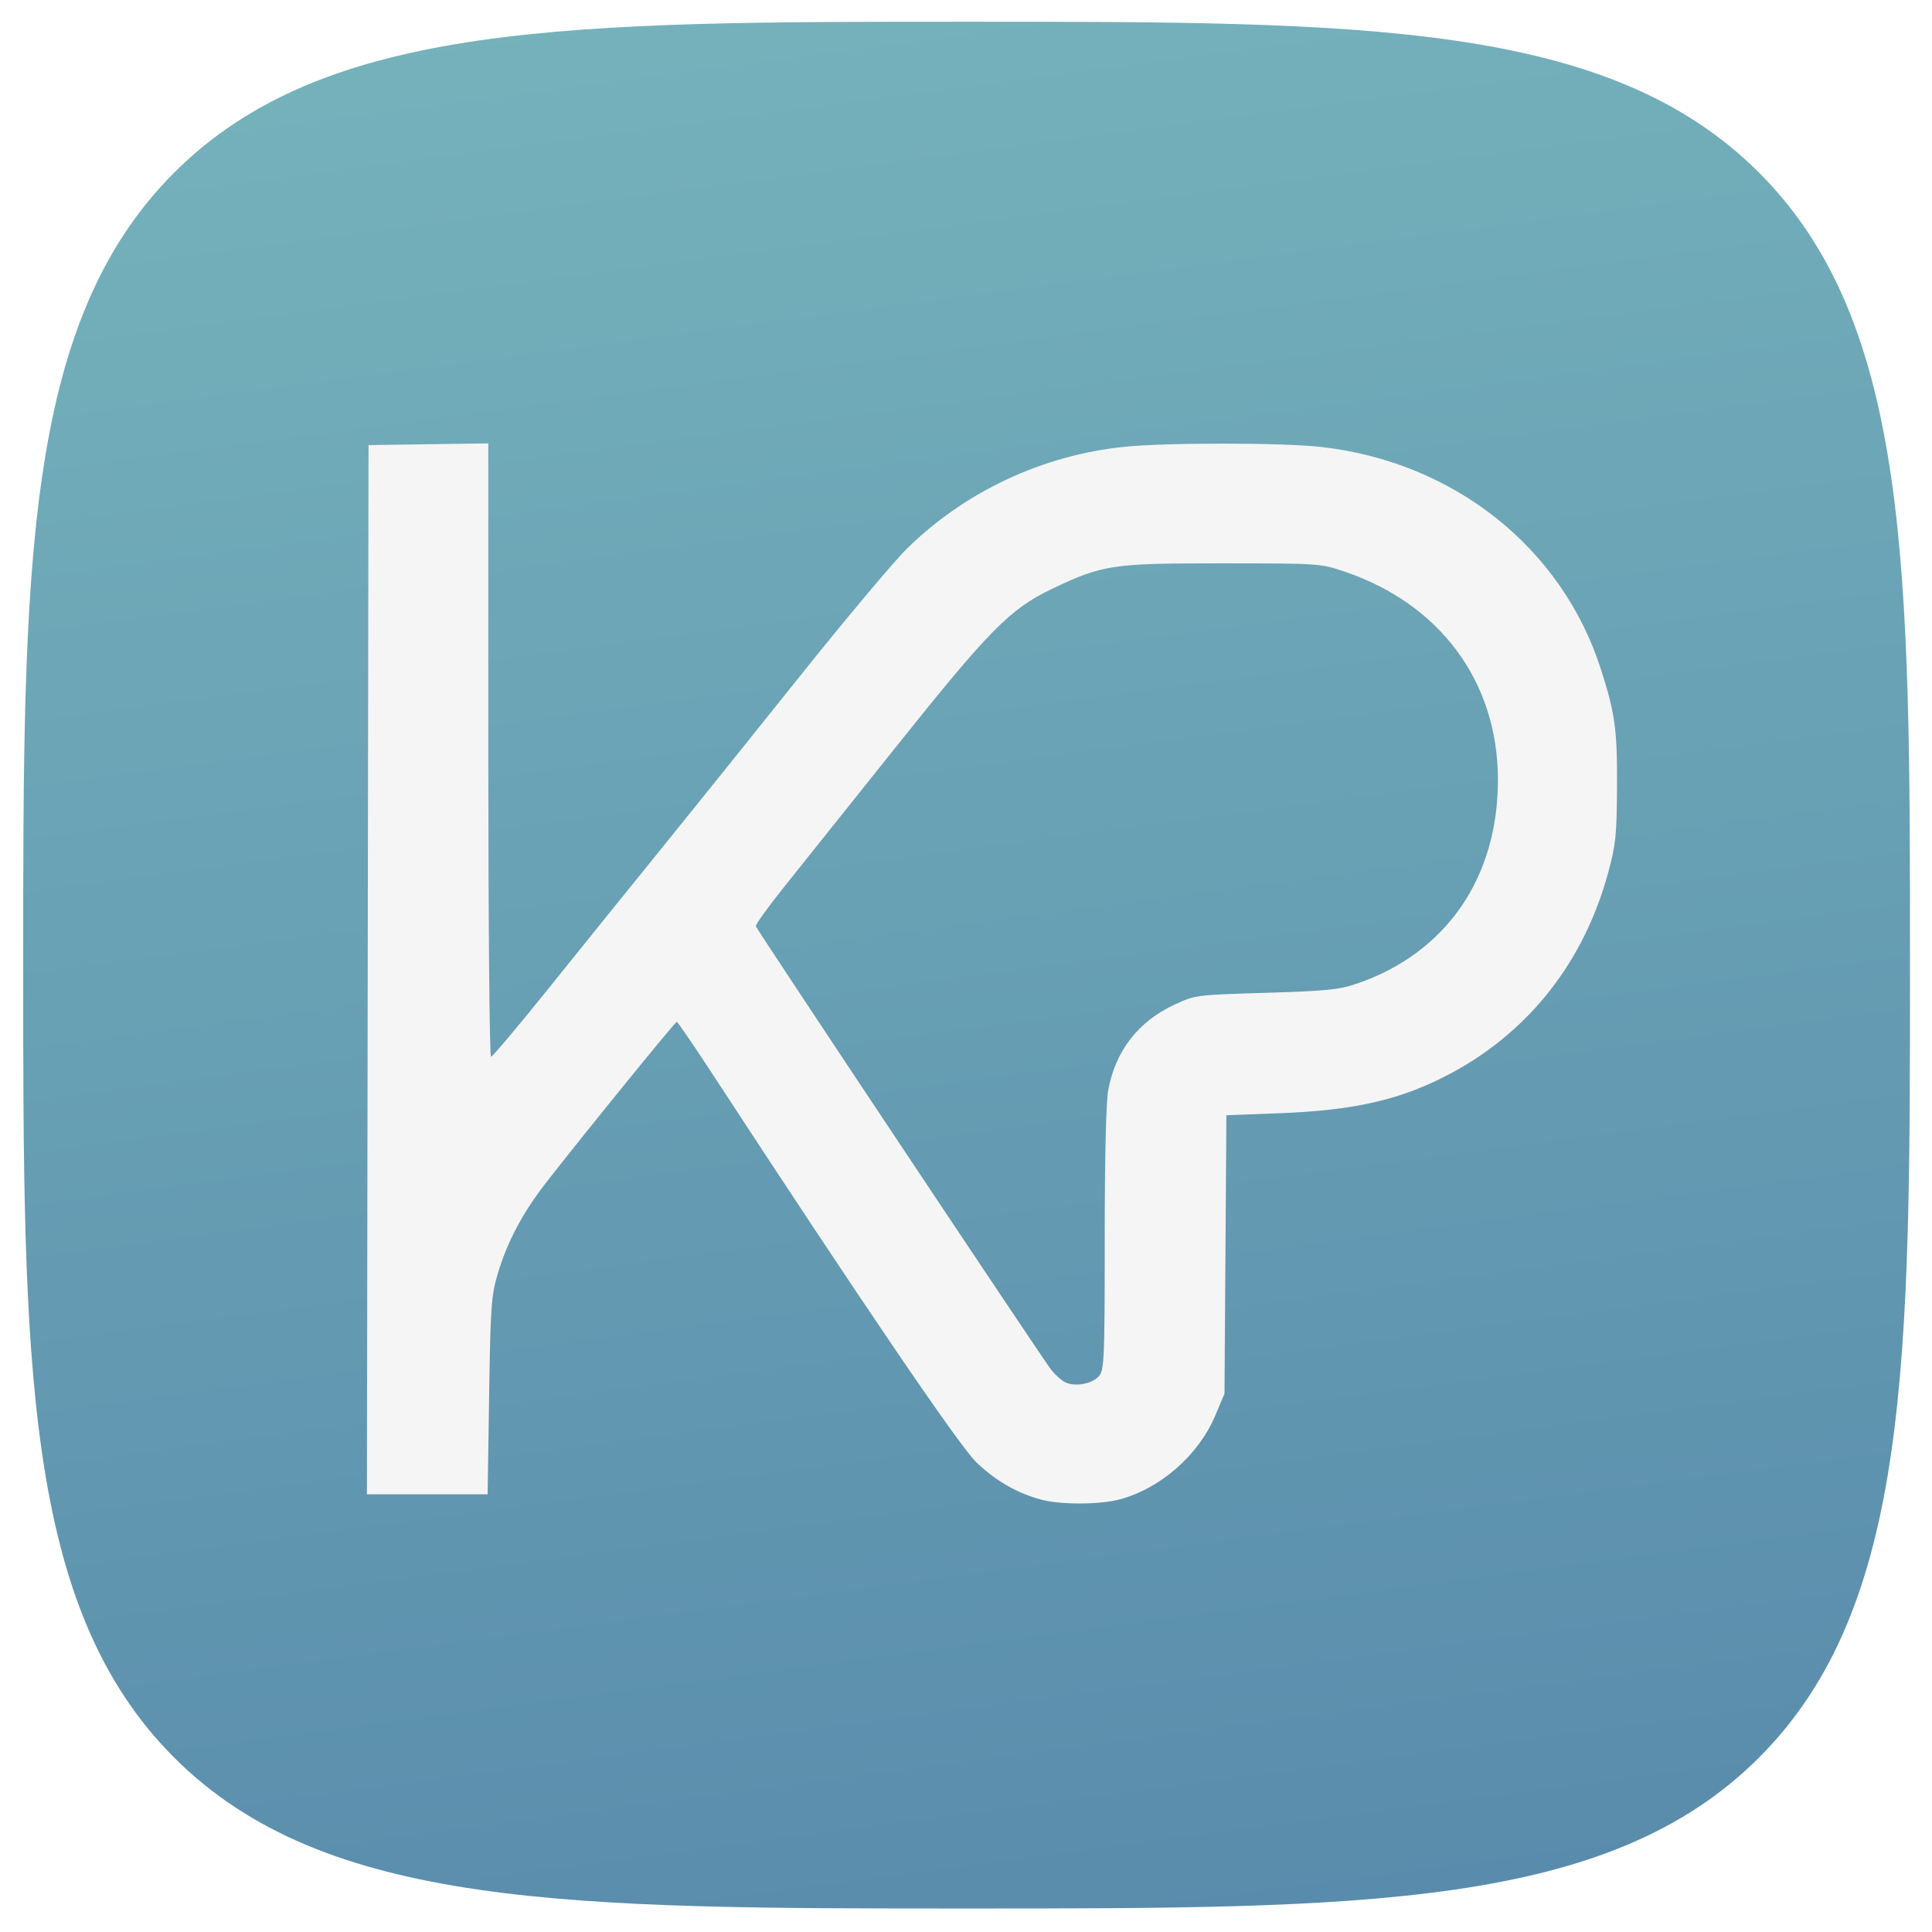
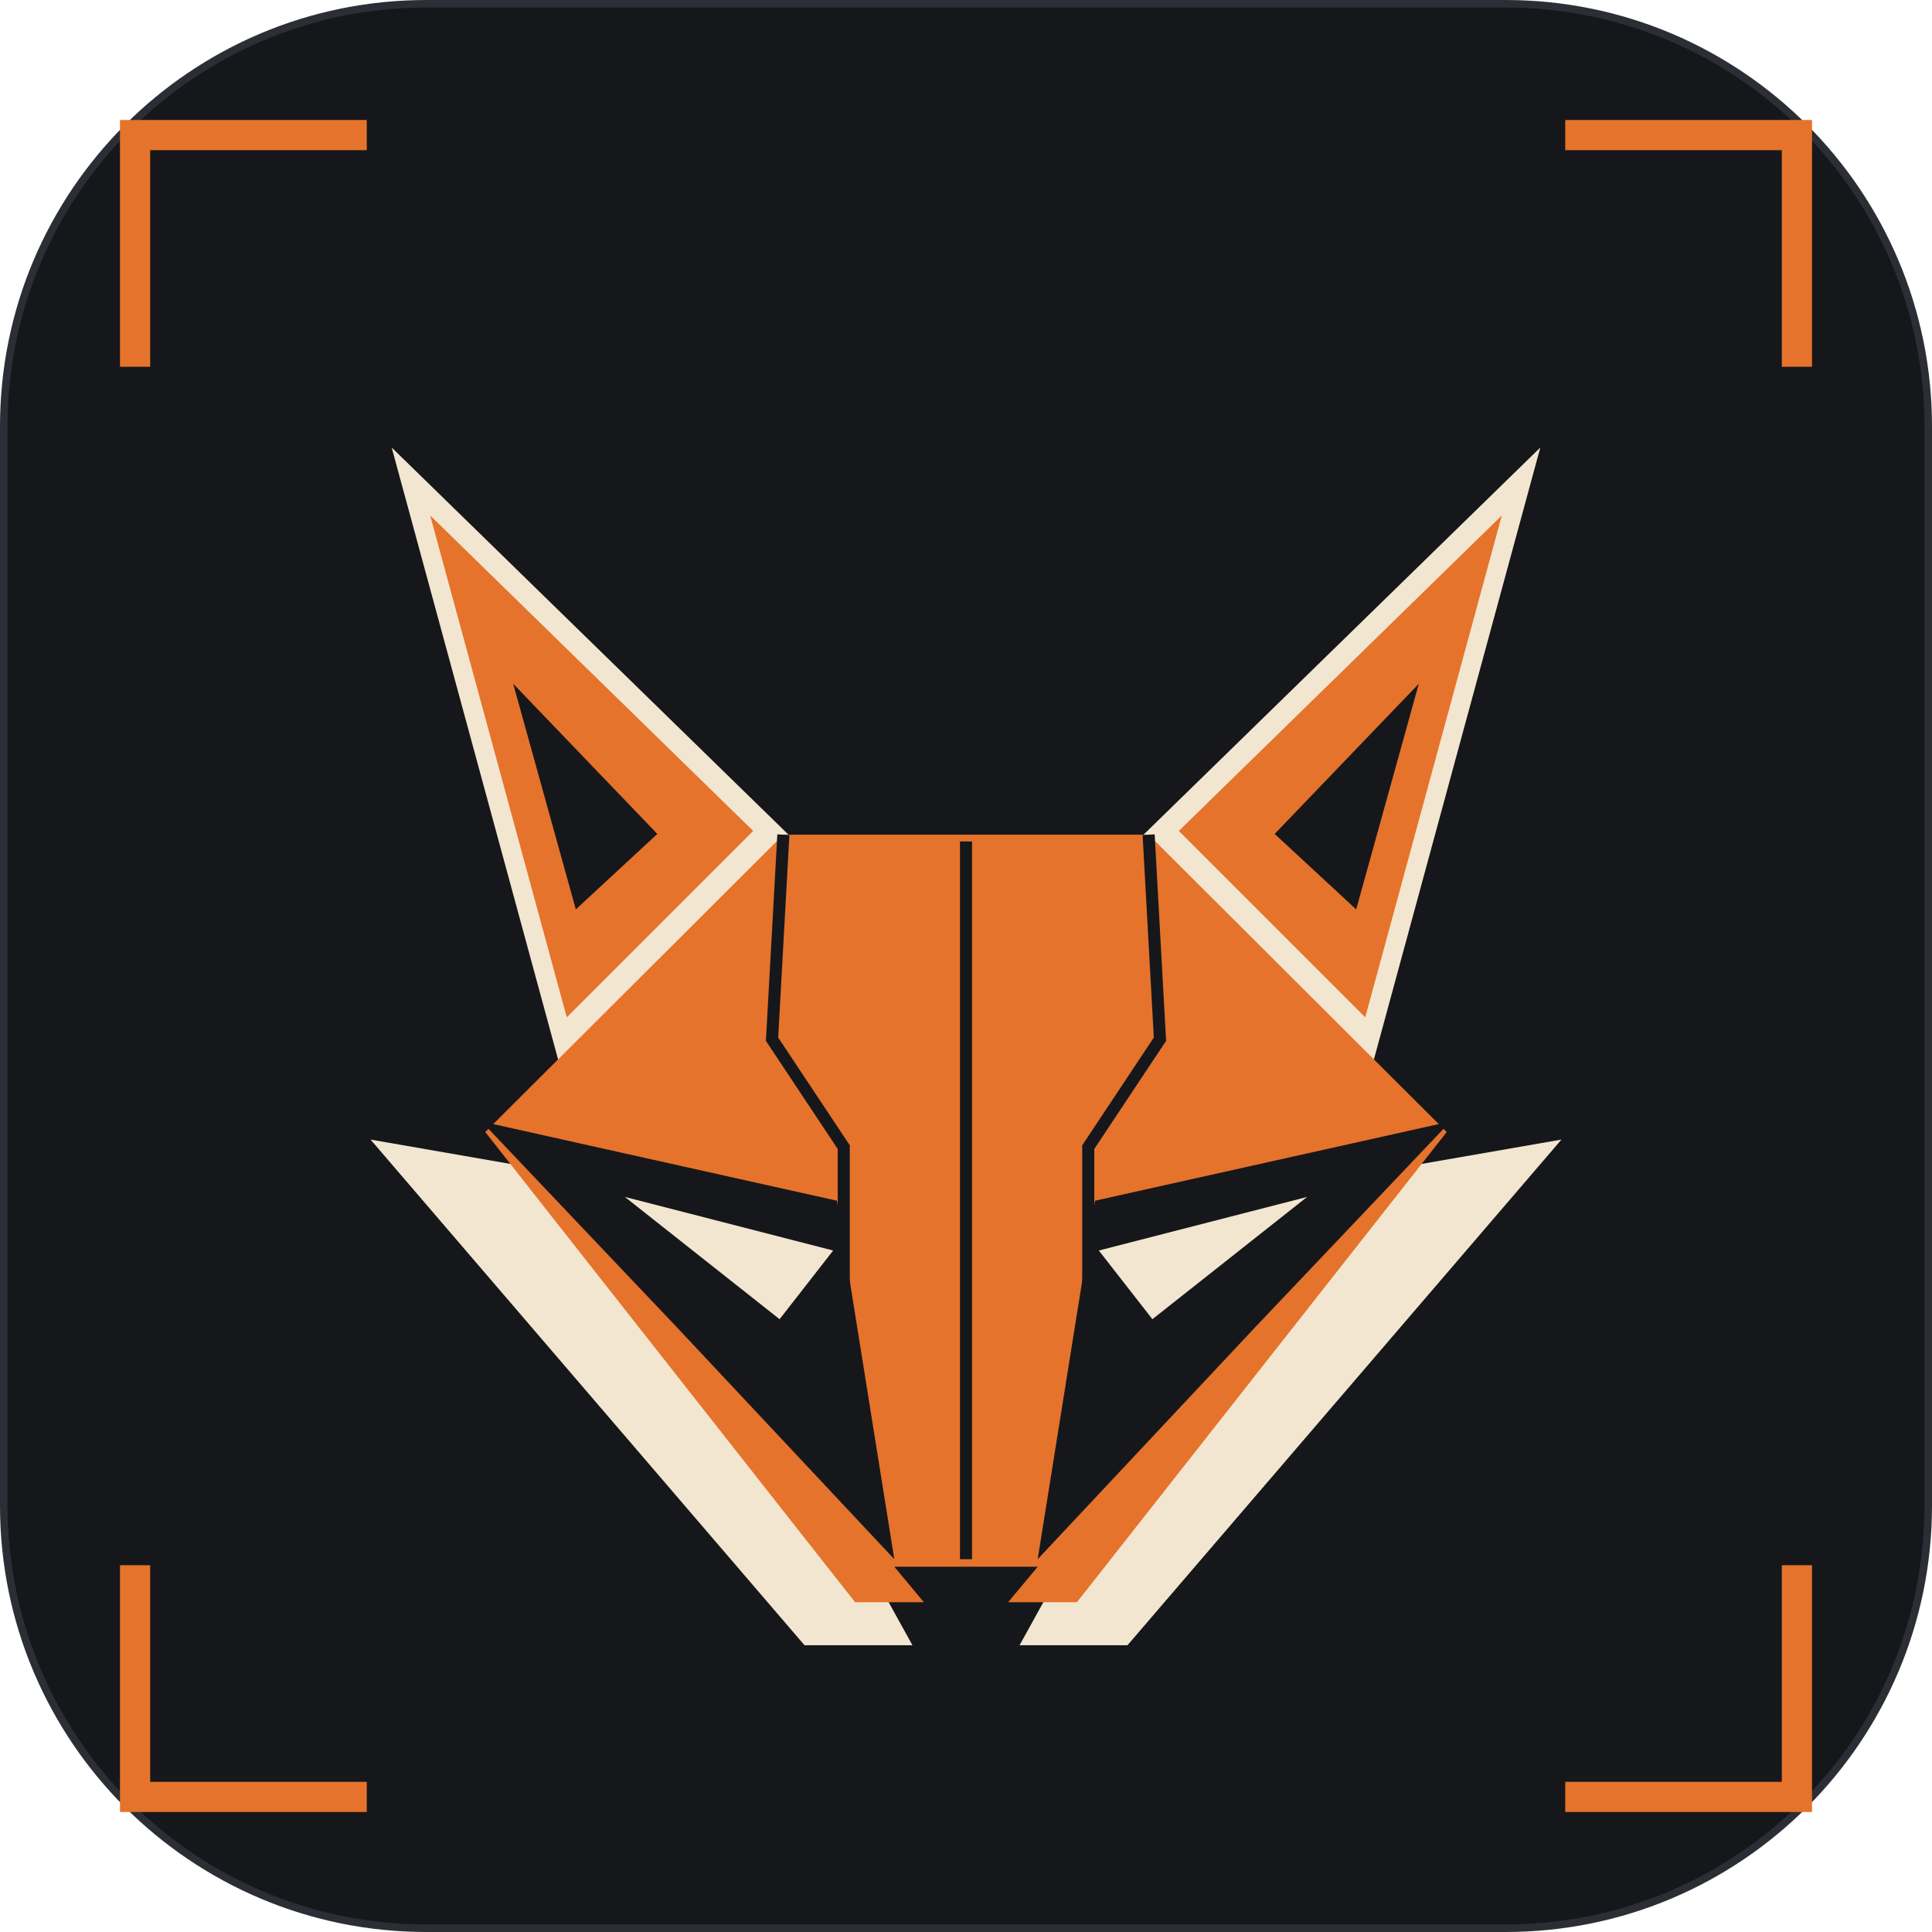
- <svg xmlns="http://www.w3.org/2000/svg" xmlns:xlink="http://www.w3.org/1999/xlink" width="100%" height="100%" viewBox="0 0 1041 1041" version="1.1" xml:space="preserve" style="fill-rule:evenodd;clip-rule:evenodd;stroke-linecap:round;stroke-linejoin:round;stroke-miterlimit:1.5;" id="svg5">
-   <defs id="defs5">
-     <linearGradient id="linearGradient5">
-       <stop style="stop-color:#76b3bc;stop-opacity:1;" offset="0" id="stop5" />
-       <stop style="stop-color:#4f7ea6;stop-opacity:1;" offset="1" id="stop6" />
-     </linearGradient>
-     <linearGradient xlink:href="#linearGradient5" id="linearGradient6" x1="84.457" y1="18.807" x2="170.774" y2="668.727" gradientUnits="userSpaceOnUse" />
-   </defs>
-   <path style="vector-effect:none;fill:url(#linearGradient6);fill-opacity:1;fill-rule:nonzero;stroke:none;stroke-width:8;stroke-linecap:butt;stroke-linejoin:miter;stroke-miterlimit:98;stroke-dasharray:none;stroke-dashoffset:40;stroke-opacity:1;paint-order:normal" d="M 61.001,61.001 C 97.001,25 155.501,25 250.001,25 c 94.5,0 153,0 189,36.001 C 475,97.001 475,155.501 475,250.001 c 0,94.5 0,153 -35.999,189 C 403.001,475 344.501,475 250.001,475 c -94.5,0 -153,0 -189,-35.999 C 25,403.001 25,344.501 25,250.001 c 0,-94.5 0,-153 36.001,-189 z" id="path1002" transform="matrix(2.259196,0,0,2.259196,-43.97462,-44.78281)" />
-   <path style="fill:#f5f5f5;stroke-width:1.721;stroke-dasharray:none;stroke:none;stroke-opacity:1;fill-opacity:1" d="m 560.827,807.981 c -12.94,-3.523 -24.318,-10.086 -34.725,-20.031 -9.157,-8.751 -62.485,-87.213 -141.794,-208.625 -10.343,-15.834 -19.192,-28.778 -19.666,-28.764 -0.881,0.025 -50.638,61.267 -70.304,86.532 -12.81,16.457 -21.093,32.109 -26.265,49.631 -3.357,11.374 -3.797,17.743 -4.524,65.517 l -0.806,52.918 h -32.521 -32.521 l 0.435,-282.662 0.435,-282.662 32.267,-0.468 32.267,-0.468 v 165.247 c 0,90.886 0.657,165.247 1.46,165.247 0.803,0 14.936,-16.782 31.407,-37.293 16.471,-20.511 43.499,-54.012 60.063,-74.447 16.564,-20.435 50.214,-62.315 74.777,-93.067 24.563,-30.752 50.543,-61.721 57.733,-68.82 31.211,-30.815 73.1,-50.48 117.164,-55.001 22.684,-2.328 84.919,-2.298 105.982,0.051 71.518,7.975 129.744,54.109 150.804,119.486 7.742,24.033 8.949,32.778 8.788,63.674 -0.136,26.101 -0.651,31.09 -4.778,46.265 -12.969,47.685 -42.236,85.16 -84.177,107.783 -26.744,14.426 -51.907,20.294 -93.64,21.838 l -27.882,1.032 -0.513,75.029 -0.513,75.029 -5.008,11.848 c -8.997,21.285 -29.531,39.267 -51.524,45.123 -10.825,2.882 -31.944,2.912 -42.42,0.06 z m 31.407,-66.635 c 2.759,-3.375 3.012,-9.572 3.012,-73.736 0,-43.182 0.719,-73.941 1.875,-80.193 3.912,-21.163 16.081,-36.9 35.591,-46.03 11.238,-5.259 11.559,-5.301 49.307,-6.437 32.895,-0.99 39.496,-1.658 49.181,-4.978 48.108,-16.492 76.121,-57.196 75.91,-110.299 -0.209,-52.403 -31.087,-94.181 -82.507,-111.632 -13.065,-4.434 -13.708,-4.478 -65.682,-4.504 -59.804,-0.03 -64.732,0.707 -92.146,13.79 -22.524,10.749 -33.706,22.093 -84.437,85.661 -24.319,30.473 -51.263,64.2 -59.875,74.948 -8.612,10.748 -15.454,20.267 -15.204,21.152 0.522,1.851 154.082,232.447 159.128,238.956 1.834,2.366 5.012,5.281 7.063,6.478 5.111,2.983 15.137,1.289 18.786,-3.174 z" id="path5" />
+ <svg xmlns="http://www.w3.org/2000/svg" width="256" height="256" viewBox="0 0 256 256">
+   <rect x="0.5" y="0.5" width="255" height="255" rx="56" fill="#16171b" stroke="#2c2e35" />
+   <polygon points="51.9,59.3 105.4,111.5 74.5,142.4" fill="#f2e6d0" />
+   <polygon points="57.0,68.3 99.8,110.1 75.1,134.8" fill="#e5732b" />
+   <polygon points="204.1,59.3 150.6,111.5 181.5,142.4" fill="#f2e6d0" />
+   <polygon points="199.0,68.3 156.2,110.1 180.9,134.8" fill="#e5732b" />
+   <polygon points="68.0,90.6 87.1,110.5 76.3,120.5" fill="#16171b" />
+   <polygon points="188.0,90.6 168.9,110.5 179.7,120.5" fill="#16171b" />
+   <polygon points="49.1,151.0 87.6,157.7 120.9,218.0 106.6,218.0" fill="#f2e6d0" />
+   <polygon points="206.9,151.0 168.4,157.7 135.1,218.0 149.4,218.0" fill="#f2e6d0" />
+   <polygon points="103.8,110.6 152.2,110.6 191.7,150.0 142.7,212.3 113.3,212.3 64.3,150.0" fill="#e5732b" />
+   <polygon points="63.8,148.6 110.9,159.1 118.5,206.6 90.0,176.2" fill="#16171b" />
+   <polygon points="192.2,148.6 145.1,159.1 137.5,206.6 166.0,176.2" fill="#16171b" />
+   <polygon points="82.8,158.6 110.4,165.7 103.3,174.8" fill="#f2e6d0" />
+   <polygon points="173.2,158.6 145.6,165.7 152.7,174.8" fill="#f2e6d0" />
+   <polygon points="118.5,207.6 137.5,207.6 128.0,219.0" fill="#16171b" />
+   <polyline points="128.0,111.5 128.0,206.6" fill="none" stroke="#16171b" stroke-width="1.60" />
+   <polyline points="103.8,110.6 102.3,137.7 111.8,152.0 111.8,182.8" fill="none" stroke="#16171b" stroke-width="1.60" />
+   <polyline points="152.2,110.6 153.7,137.7 144.2,152.0 144.2,182.8" fill="none" stroke="#16171b" stroke-width="1.60" />
+   <path d="M17.9 48.6 L17.9 17.9 L48.6 17.9 M238.1 48.6 L238.1 17.9 L207.4 17.9 M17.9 207.4 L17.9 238.1 L48.6 238.1 M238.1 207.4 L238.1 238.1 L207.4 238.1" fill="none" stroke="#e5732b" stroke-width="4" />
</svg>
